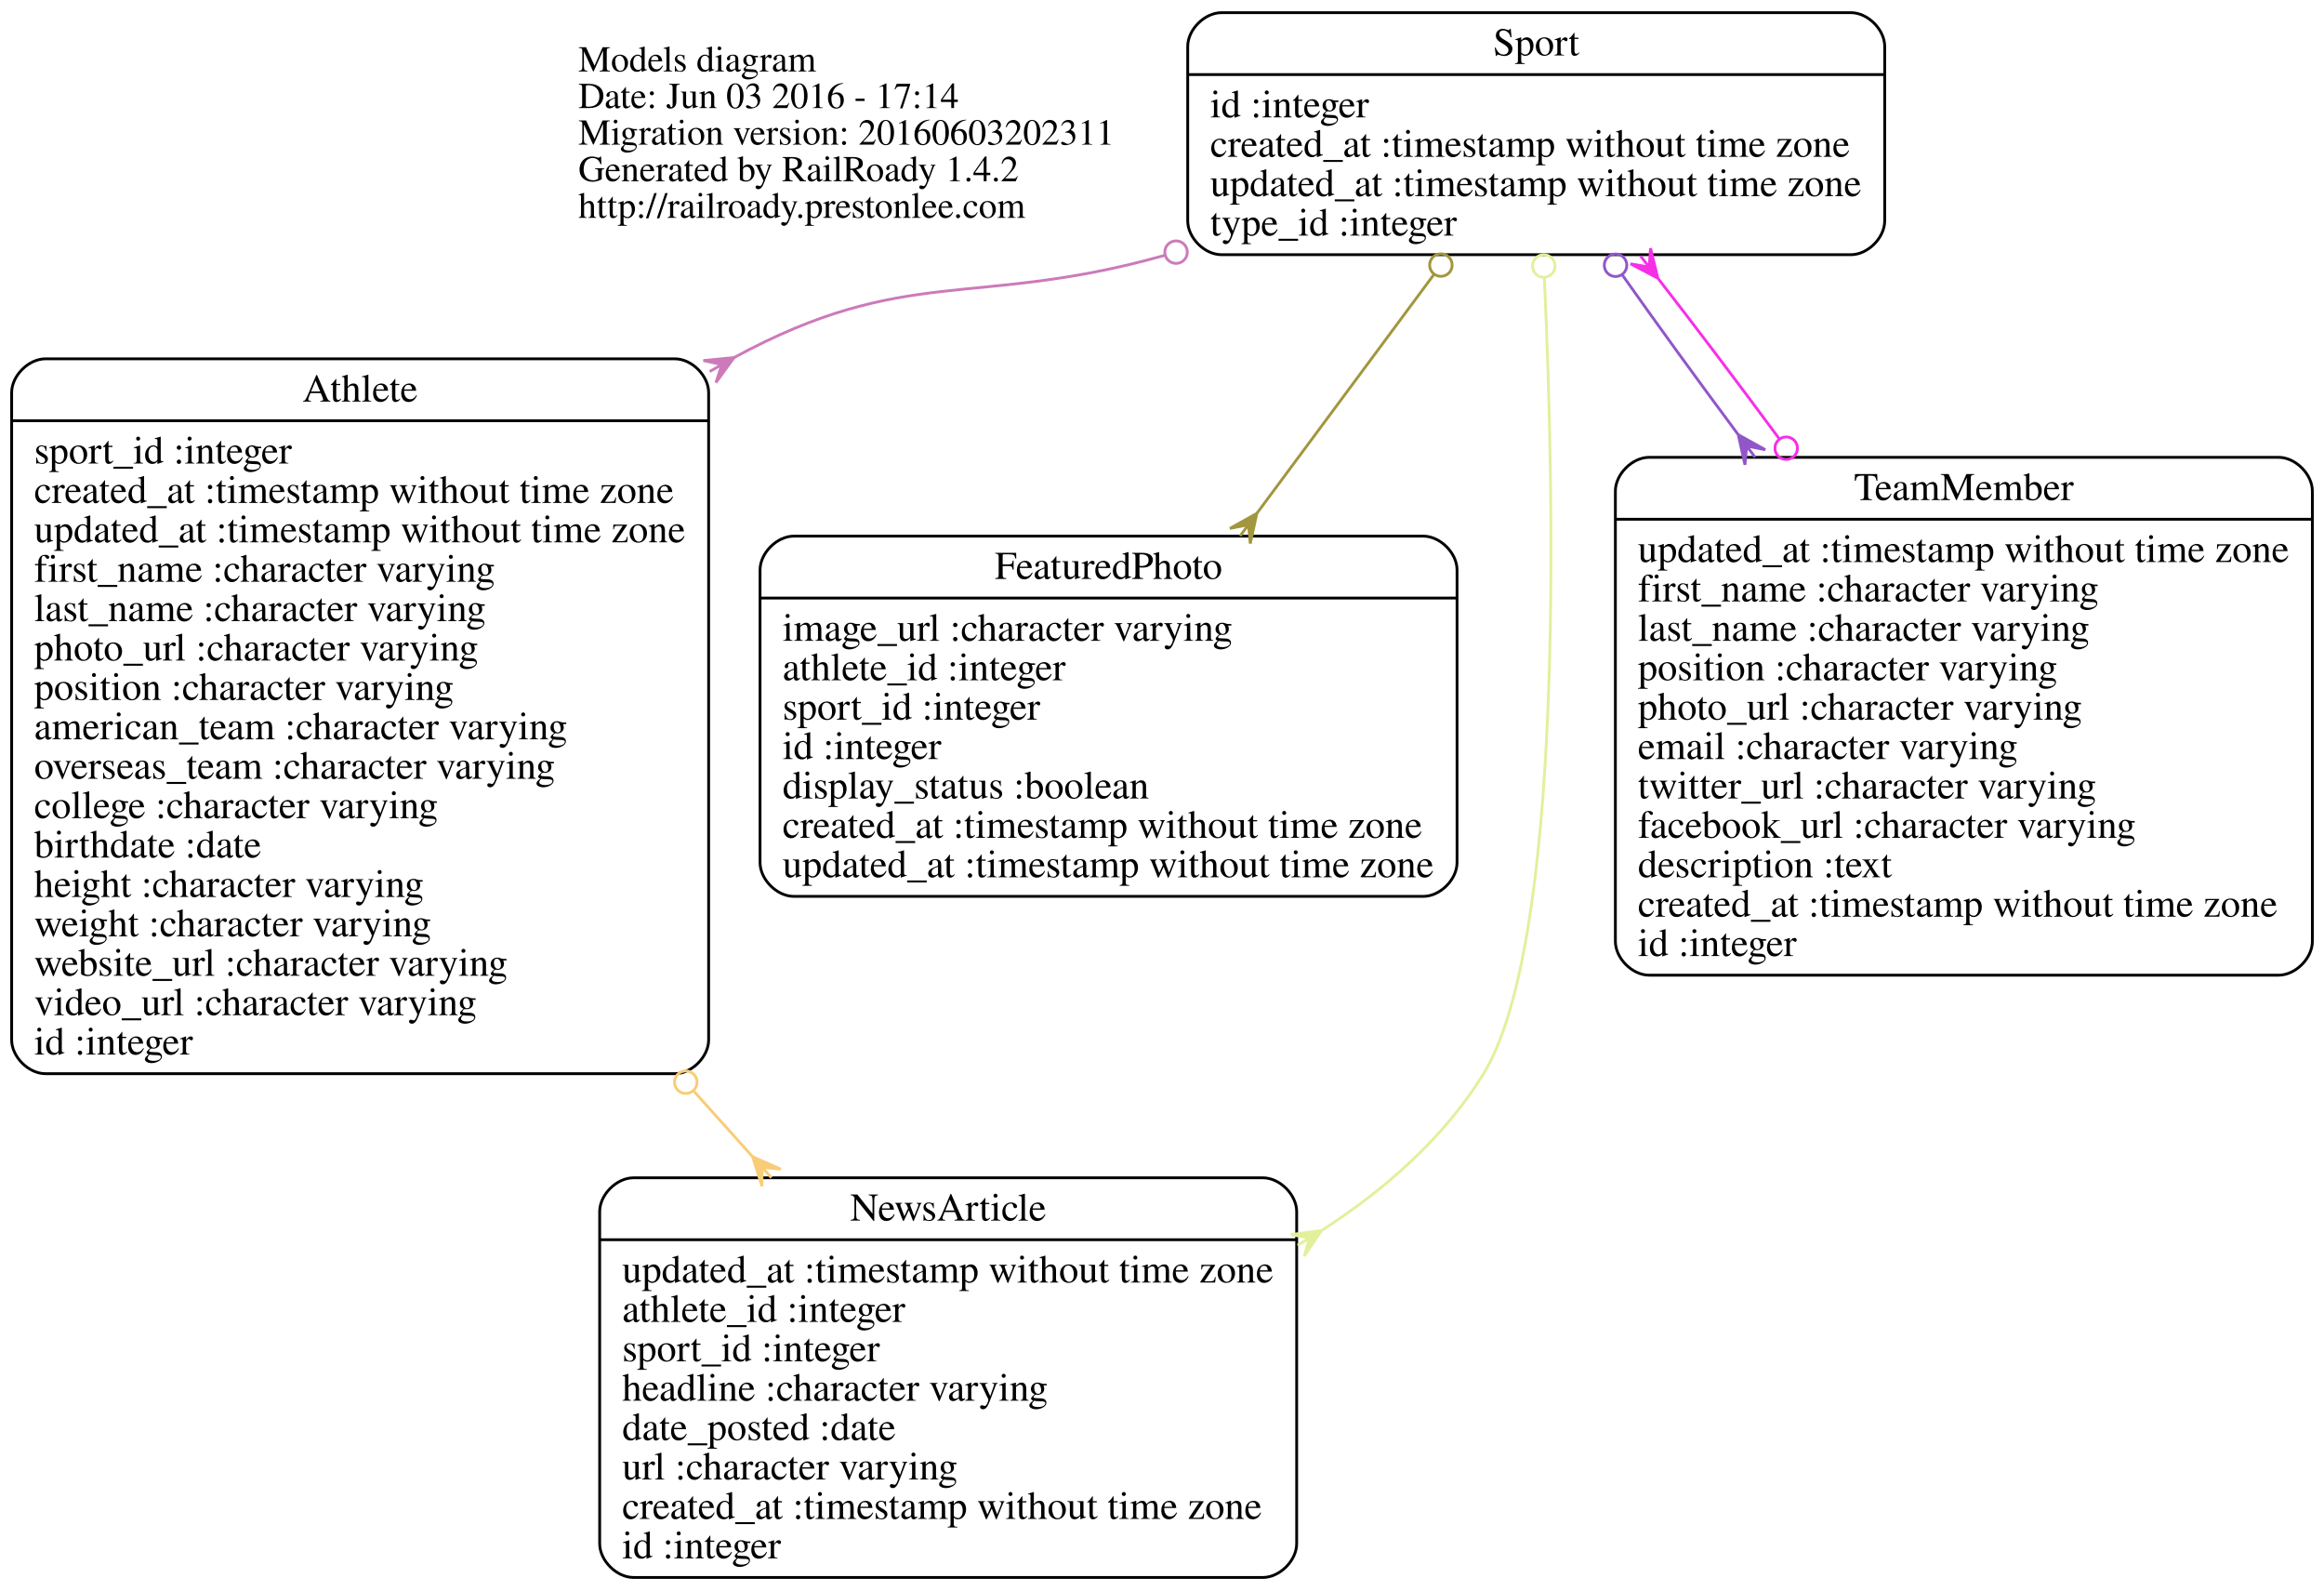
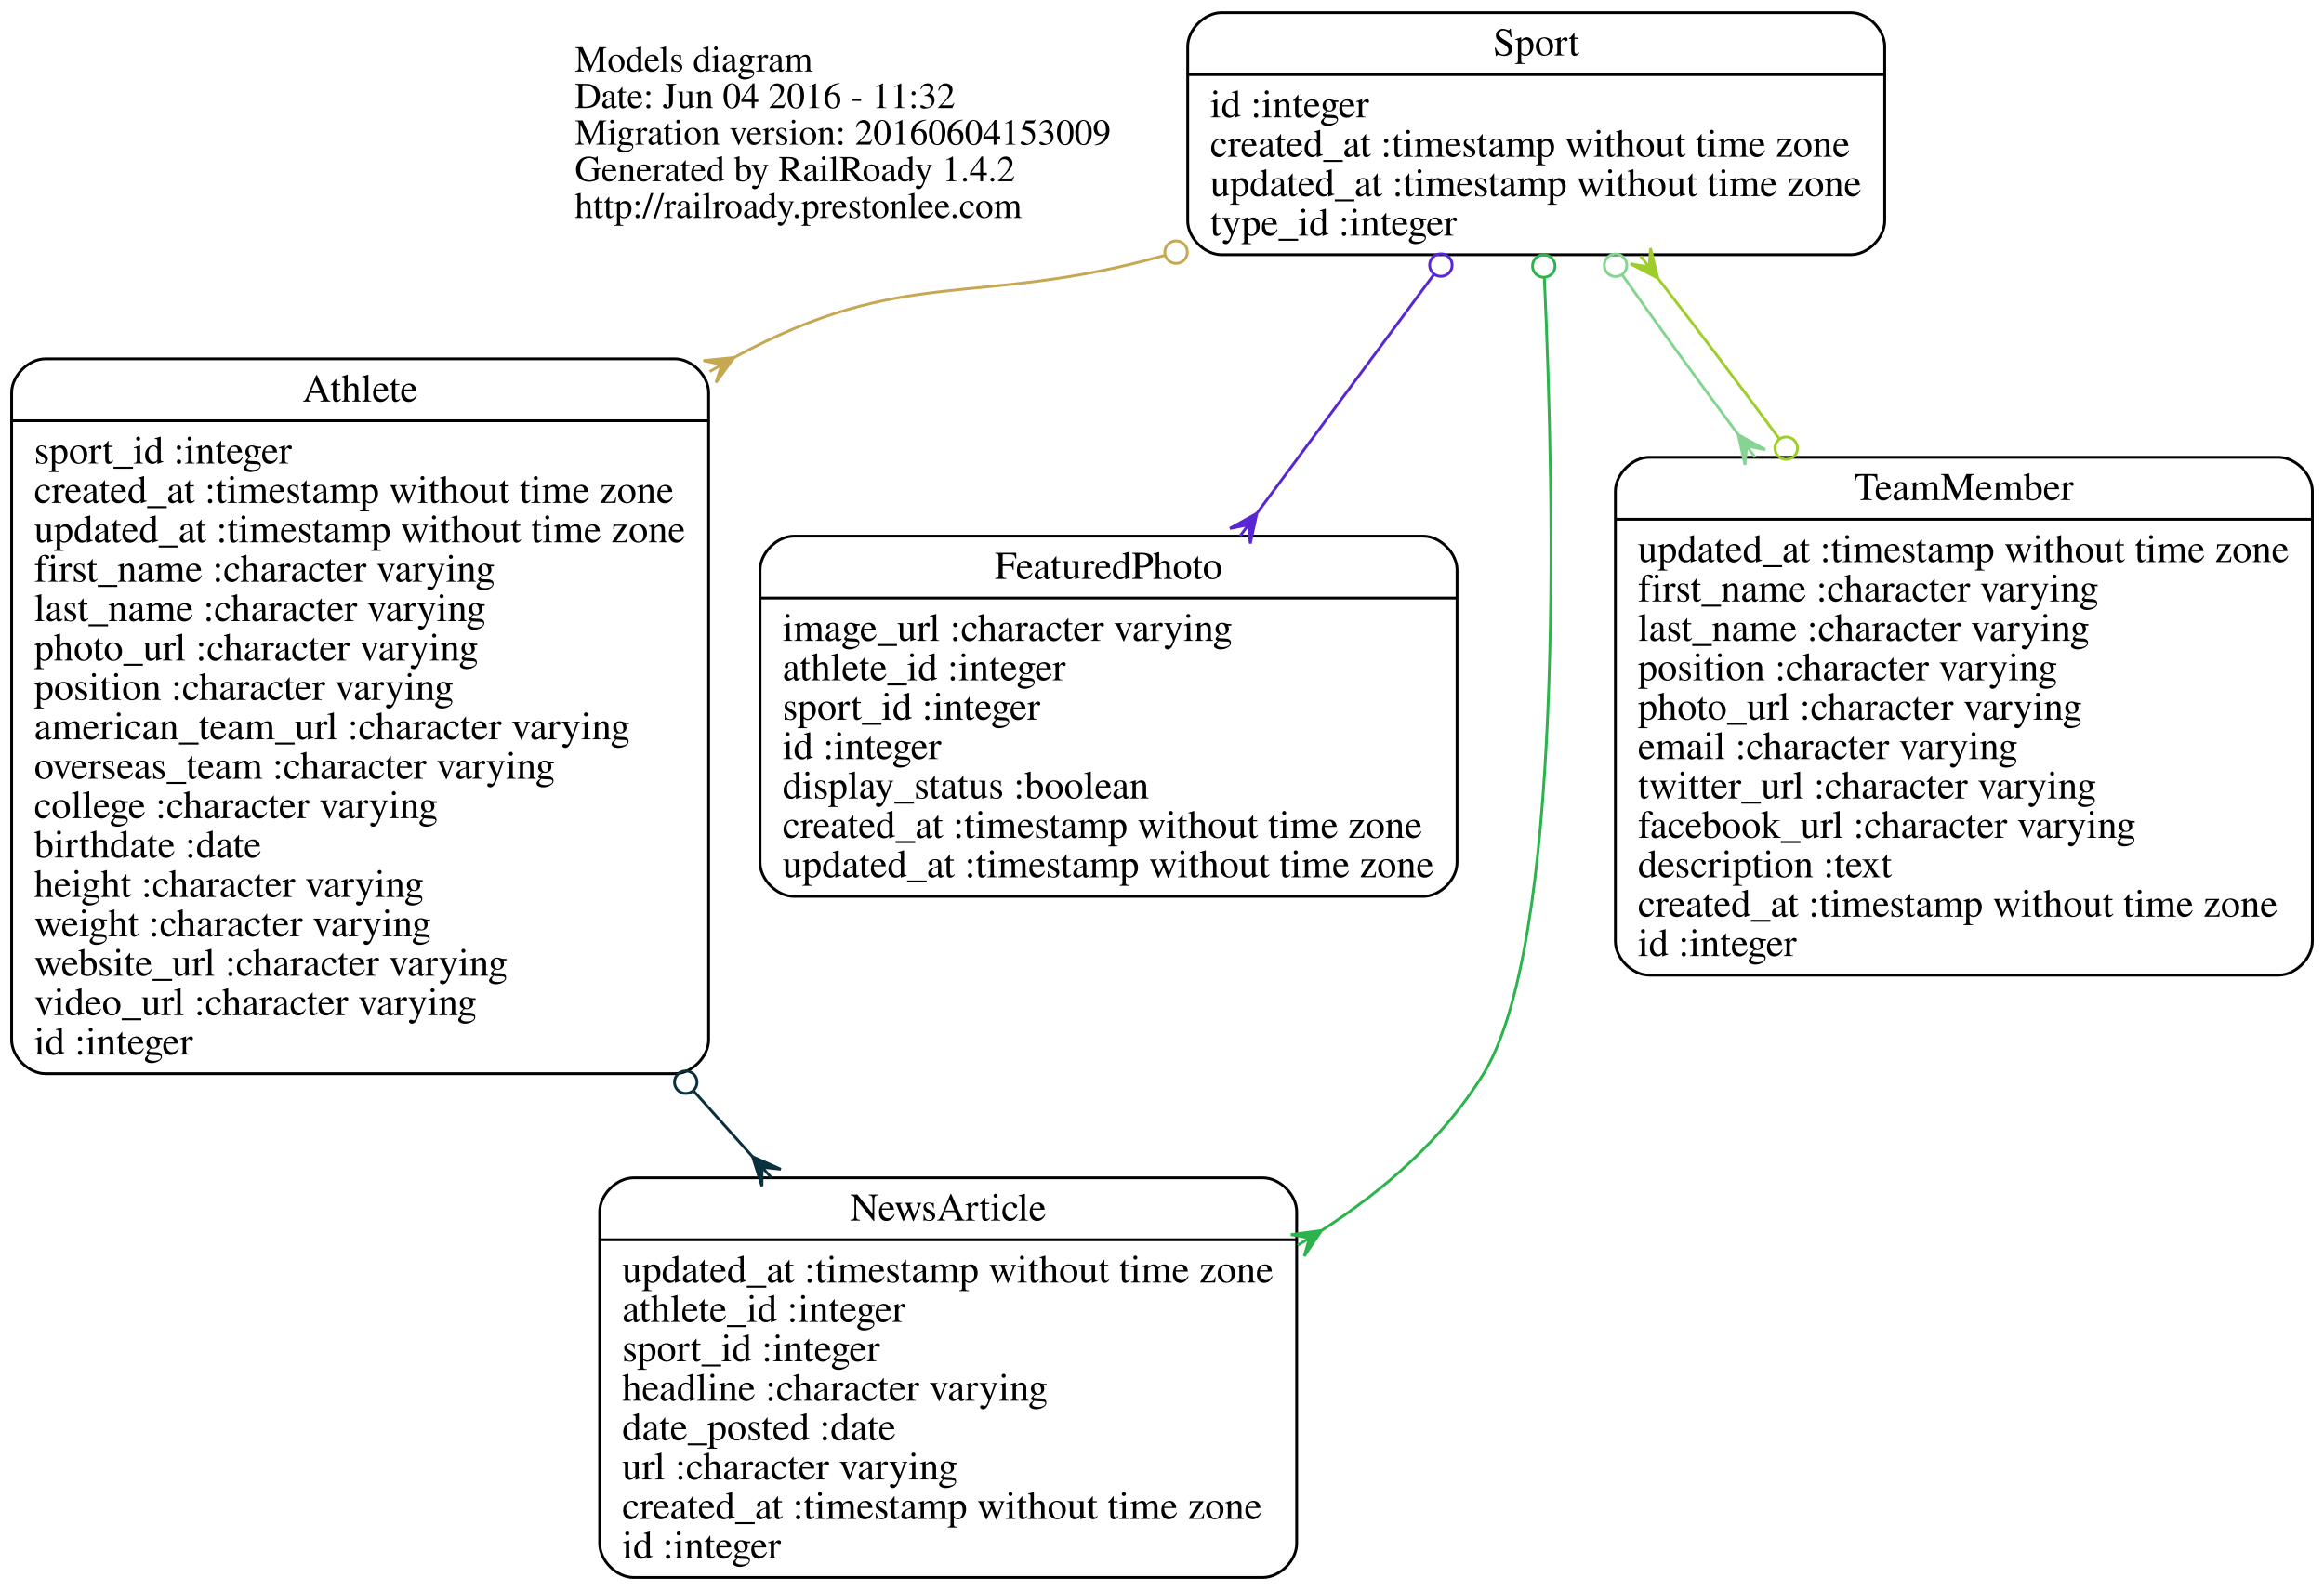
<svg xmlns="http://www.w3.org/2000/svg" width="826pt" height="565pt" viewBox="0.00 0.00 825.72 565.00">
  <g id="graph0" class="graph" transform="scale(1 1) rotate(0) translate(4 561)">
    <polygon fill="none" stroke="none" points="-4,4 -4,-561 821.725,-561 821.725,4 -4,4" />
    <g id="node1" class="node">
-       <text text-anchor="start" x="201.413" y="-535.6" font-family="Times,serif" font-size="13.00">Models diagram</text>
-       <text text-anchor="start" x="201.413" y="-522.6" font-family="Times,serif" font-size="13.00">Date: Jun 03 2016 - 17:14</text>
-       <text text-anchor="start" x="201.413" y="-509.6" font-family="Times,serif" font-size="13.00">Migration version: 20160603202311</text>
-       <text text-anchor="start" x="201.413" y="-496.6" font-family="Times,serif" font-size="13.00">Generated by RailRoady 1.4.2</text>
-       <text text-anchor="start" x="201.413" y="-483.6" font-family="Times,serif" font-size="13.00">http://railroady.prestonlee.com</text>
+       <text text-anchor="start" x="200.175" y="-535.6" font-family="Times,serif" font-size="13.00">Models diagram</text>
+       <text text-anchor="start" x="200.175" y="-522.6" font-family="Times,serif" font-size="13.00">Date: Jun 04 2016 - 11:32</text>
+       <text text-anchor="start" x="200.175" y="-509.6" font-family="Times,serif" font-size="13.00">Migration version: 20160604153009</text>
+       <text text-anchor="start" x="200.175" y="-496.6" font-family="Times,serif" font-size="13.00">Generated by RailRoady 1.4.2</text>
+       <text text-anchor="start" x="200.175" y="-483.6" font-family="Times,serif" font-size="13.00">http://railroady.prestonlee.com</text>
    </g>
    <g id="node2" class="node">
      <path fill="none" stroke="black" d="M12,-179.5C12,-179.5 235.725,-179.5 235.725,-179.5 241.725,-179.5 247.725,-185.5 247.725,-191.5 247.725,-191.5 247.725,-421.5 247.725,-421.5 247.725,-427.5 241.725,-433.5 235.725,-433.5 235.725,-433.5 12,-433.5 12,-433.5 6,-433.5 0,-427.5 0,-421.5 0,-421.5 0,-191.5 0,-191.5 0,-185.5 6,-179.5 12,-179.5" />
      <text text-anchor="middle" x="123.862" y="-418.3" font-family="Times,serif" font-size="14.00">Athlete</text>
      <polyline fill="none" stroke="black" points="0,-411.5 247.725,-411.5 " />
      <text text-anchor="start" x="8" y="-396.3" font-family="Times,serif" font-size="14.00">sport_id :integer</text>
      <text text-anchor="start" x="8" y="-382.3" font-family="Times,serif" font-size="14.00">created_at :timestamp without time zone</text>
      <text text-anchor="start" x="8" y="-368.3" font-family="Times,serif" font-size="14.00">updated_at :timestamp without time zone</text>
      <text text-anchor="start" x="8" y="-354.3" font-family="Times,serif" font-size="14.00">first_name :character varying</text>
      <text text-anchor="start" x="8" y="-340.3" font-family="Times,serif" font-size="14.00">last_name :character varying</text>
      <text text-anchor="start" x="8" y="-326.3" font-family="Times,serif" font-size="14.00">photo_url :character varying</text>
      <text text-anchor="start" x="8" y="-312.3" font-family="Times,serif" font-size="14.00">position :character varying</text>
-       <text text-anchor="start" x="8" y="-298.3" font-family="Times,serif" font-size="14.00">american_team :character varying</text>
+       <text text-anchor="start" x="8" y="-298.3" font-family="Times,serif" font-size="14.00">american_team_url :character varying</text>
      <text text-anchor="start" x="8" y="-284.3" font-family="Times,serif" font-size="14.00">overseas_team :character varying</text>
      <text text-anchor="start" x="8" y="-270.3" font-family="Times,serif" font-size="14.00">college :character varying</text>
      <text text-anchor="start" x="8" y="-256.3" font-family="Times,serif" font-size="14.00">birthdate :date</text>
      <text text-anchor="start" x="8" y="-242.3" font-family="Times,serif" font-size="14.00">height :character varying</text>
      <text text-anchor="start" x="8" y="-228.3" font-family="Times,serif" font-size="14.00">weight :character varying</text>
      <text text-anchor="start" x="8" y="-214.3" font-family="Times,serif" font-size="14.00">website_url :character varying</text>
      <text text-anchor="start" x="8" y="-200.3" font-family="Times,serif" font-size="14.00">video_url :character varying</text>
      <text text-anchor="start" x="8" y="-186.3" font-family="Times,serif" font-size="14.00">id :integer</text>
    </g>
    <g id="node4" class="node">
      <path fill="none" stroke="black" d="M221,-0.5C221,-0.5 444.725,-0.5 444.725,-0.5 450.725,-0.5 456.725,-6.5 456.725,-12.5 456.725,-12.5 456.725,-130.5 456.725,-130.5 456.725,-136.5 450.725,-142.5 444.725,-142.5 444.725,-142.5 221,-142.5 221,-142.5 215,-142.5 209,-136.5 209,-130.5 209,-130.5 209,-12.5 209,-12.5 209,-6.5 215,-0.5 221,-0.5" />
      <text text-anchor="middle" x="332.862" y="-127.3" font-family="Times,serif" font-size="14.00">NewsArticle</text>
      <polyline fill="none" stroke="black" points="209,-120.5 456.725,-120.5 " />
      <text text-anchor="start" x="217" y="-105.3" font-family="Times,serif" font-size="14.00">updated_at :timestamp without time zone</text>
      <text text-anchor="start" x="217" y="-91.3" font-family="Times,serif" font-size="14.00">athlete_id :integer</text>
      <text text-anchor="start" x="217" y="-77.3" font-family="Times,serif" font-size="14.00">sport_id :integer</text>
      <text text-anchor="start" x="217" y="-63.3" font-family="Times,serif" font-size="14.00">headline :character varying</text>
      <text text-anchor="start" x="217" y="-49.3" font-family="Times,serif" font-size="14.00">date_posted :date</text>
      <text text-anchor="start" x="217" y="-35.3" font-family="Times,serif" font-size="14.00">url :character varying</text>
      <text text-anchor="start" x="217" y="-21.3" font-family="Times,serif" font-size="14.00">created_at :timestamp without time zone</text>
      <text text-anchor="start" x="217" y="-7.3" font-family="Times,serif" font-size="14.00">id :integer</text>
    </g>
    <g id="edge1" class="edge">
-       <path fill="none" stroke="#f9cc77" d="M242.499,-173.24C249.577,-165.349 256.568,-157.556 263.337,-150.009" />
-       <ellipse fill="none" stroke="#f9cc77" cx="239.597" cy="-176.475" rx="4" ry="4" />
-       <polygon fill="#f9cc77" stroke="#f9cc77" points="263.35,-149.995 273.377,-145.556 266.688,-146.273 270.027,-142.551 270.027,-142.551 270.027,-142.551 266.688,-146.273 266.677,-139.546 263.35,-149.995 263.35,-149.995" />
+       <path fill="none" stroke="#09303c" d="M242.499,-173.24C249.577,-165.349 256.568,-157.556 263.337,-150.009" />
+       <ellipse fill="none" stroke="#09303c" cx="239.597" cy="-176.475" rx="4" ry="4" />
+       <polygon fill="#09303c" stroke="#09303c" points="263.35,-149.995 273.377,-145.556 266.688,-146.273 270.027,-142.551 270.027,-142.551 270.027,-142.551 266.688,-146.273 266.677,-139.546 263.35,-149.995 263.35,-149.995" />
    </g>
    <g id="node3" class="node">
      <path fill="none" stroke="black" d="M278,-242.5C278,-242.5 501.725,-242.5 501.725,-242.5 507.725,-242.5 513.725,-248.5 513.725,-254.5 513.725,-254.5 513.725,-358.5 513.725,-358.5 513.725,-364.5 507.725,-370.5 501.725,-370.5 501.725,-370.5 278,-370.5 278,-370.5 272,-370.5 266,-364.5 266,-358.5 266,-358.5 266,-254.5 266,-254.5 266,-248.5 272,-242.5 278,-242.5" />
      <text text-anchor="middle" x="389.862" y="-355.3" font-family="Times,serif" font-size="14.00">FeaturedPhoto</text>
      <polyline fill="none" stroke="black" points="266,-348.5 513.725,-348.5 " />
      <text text-anchor="start" x="274" y="-333.3" font-family="Times,serif" font-size="14.00">image_url :character varying</text>
      <text text-anchor="start" x="274" y="-319.3" font-family="Times,serif" font-size="14.00">athlete_id :integer</text>
      <text text-anchor="start" x="274" y="-305.3" font-family="Times,serif" font-size="14.00">sport_id :integer</text>
      <text text-anchor="start" x="274" y="-291.3" font-family="Times,serif" font-size="14.00">id :integer</text>
      <text text-anchor="start" x="274" y="-277.3" font-family="Times,serif" font-size="14.00">display_status :boolean</text>
      <text text-anchor="start" x="274" y="-263.3" font-family="Times,serif" font-size="14.00">created_at :timestamp without time zone</text>
      <text text-anchor="start" x="274" y="-249.3" font-family="Times,serif" font-size="14.00">updated_at :timestamp without time zone</text>
    </g>
    <g id="node5" class="node">
      <path fill="none" stroke="black" d="M430,-470.5C430,-470.5 653.725,-470.5 653.725,-470.5 659.725,-470.5 665.725,-476.5 665.725,-482.5 665.725,-482.5 665.725,-544.5 665.725,-544.5 665.725,-550.5 659.725,-556.5 653.725,-556.5 653.725,-556.5 430,-556.5 430,-556.5 424,-556.5 418,-550.5 418,-544.5 418,-544.5 418,-482.5 418,-482.5 418,-476.5 424,-470.5 430,-470.5" />
      <text text-anchor="middle" x="541.862" y="-541.3" font-family="Times,serif" font-size="14.00">Sport</text>
      <polyline fill="none" stroke="black" points="418,-534.5 665.725,-534.5 " />
      <text text-anchor="start" x="426" y="-519.3" font-family="Times,serif" font-size="14.00">id :integer</text>
      <text text-anchor="start" x="426" y="-505.3" font-family="Times,serif" font-size="14.00">created_at :timestamp without time zone</text>
      <text text-anchor="start" x="426" y="-491.3" font-family="Times,serif" font-size="14.00">updated_at :timestamp without time zone</text>
      <text text-anchor="start" x="426" y="-477.3" font-family="Times,serif" font-size="14.00">type_id :integer</text>
    </g>
    <g id="edge2" class="edge">
-       <path fill="none" stroke="#cc7aba" d="M409.959,-470.305C409.593,-470.203 409.227,-470.101 408.862,-470 341.97,-451.42 317.906,-467.068 256.862,-434 256.77,-433.95 256.678,-433.9 256.587,-433.85" />
-       <ellipse fill="none" stroke="#cc7aba" cx="413.858" cy="-471.407" rx="4" ry="4" />
-       <polygon fill="#cc7aba" stroke="#cc7aba" points="256.768,-433.955 250.33,-425.078 252.43,-431.468 248.092,-428.982 248.092,-428.982 248.092,-428.982 252.43,-431.468 245.855,-432.886 256.768,-433.955 256.768,-433.955" />
+       <path fill="none" stroke="#c6a853" d="M409.959,-470.305C409.593,-470.203 409.227,-470.101 408.862,-470 341.97,-451.42 317.906,-467.068 256.862,-434 256.77,-433.95 256.678,-433.9 256.587,-433.85" />
+       <ellipse fill="none" stroke="#c6a853" cx="413.858" cy="-471.407" rx="4" ry="4" />
+       <polygon fill="#c6a853" stroke="#c6a853" points="256.768,-433.955 250.33,-425.078 252.43,-431.468 248.092,-428.982 248.092,-428.982 248.092,-428.982 252.43,-431.468 245.855,-432.886 256.768,-433.955 256.768,-433.955" />
    </g>
    <g id="edge3" class="edge">
-       <path fill="none" stroke="#a2963e" d="M505.51,-463.472C486.712,-438.12 463.42,-406.707 442.677,-378.73" />
-       <ellipse fill="none" stroke="#a2963e" cx="507.985" cy="-466.811" rx="4" ry="4" />
-       <polygon fill="#a2963e" stroke="#a2963e" points="442.571,-378.588 440.23,-367.875 439.593,-374.571 436.615,-370.555 436.615,-370.555 436.615,-370.555 439.593,-374.571 433,-373.235 442.571,-378.588 442.571,-378.588" />
+       <path fill="none" stroke="#5827d3" d="M505.51,-463.472C486.712,-438.12 463.42,-406.707 442.677,-378.73" />
+       <ellipse fill="none" stroke="#5827d3" cx="507.985" cy="-466.811" rx="4" ry="4" />
+       <polygon fill="#5827d3" stroke="#5827d3" points="442.571,-378.588 440.23,-367.875 439.593,-374.571 436.615,-370.555 436.615,-370.555 436.615,-370.555 439.593,-374.571 433,-373.235 442.571,-378.588 442.571,-378.588" />
    </g>
    <g id="edge4" class="edge">
-       <path fill="none" stroke="#e2f09c" d="M544.751,-462.367C548.501,-381.057 551.529,-224.887 522.862,-179 508.827,-156.534 488.247,-138.389 465.753,-123.882" />
-       <ellipse fill="none" stroke="#e2f09c" cx="544.555" cy="-466.476" rx="4" ry="4" />
-       <polygon fill="#e2f09c" stroke="#e2f09c" points="465.554,-123.759 459.416,-114.672 461.301,-121.129 457.049,-118.499 457.049,-118.499 457.049,-118.499 461.301,-121.129 454.682,-122.326 465.554,-123.759 465.554,-123.759" />
+       <path fill="none" stroke="#2cb34c" d="M544.751,-462.367C548.501,-381.057 551.529,-224.887 522.862,-179 508.827,-156.534 488.247,-138.389 465.753,-123.882" />
+       <ellipse fill="none" stroke="#2cb34c" cx="544.555" cy="-466.476" rx="4" ry="4" />
+       <polygon fill="#2cb34c" stroke="#2cb34c" points="465.554,-123.759 459.416,-114.672 461.301,-121.129 457.049,-118.499 457.049,-118.499 457.049,-118.499 461.301,-121.129 454.682,-122.326 465.554,-123.759 465.554,-123.759" />
    </g>
    <g id="node6" class="node">
      <path fill="none" stroke="black" d="M582,-214.5C582,-214.5 805.725,-214.5 805.725,-214.5 811.725,-214.5 817.725,-220.5 817.725,-226.5 817.725,-226.5 817.725,-386.5 817.725,-386.5 817.725,-392.5 811.725,-398.5 805.725,-398.5 805.725,-398.5 582,-398.5 582,-398.5 576,-398.5 570,-392.5 570,-386.5 570,-386.5 570,-226.5 570,-226.5 570,-220.5 576,-214.5 582,-214.5" />
      <text text-anchor="middle" x="693.862" y="-383.3" font-family="Times,serif" font-size="14.00">TeamMember</text>
      <polyline fill="none" stroke="black" points="570,-376.5 817.725,-376.5 " />
      <text text-anchor="start" x="578" y="-361.3" font-family="Times,serif" font-size="14.00">updated_at :timestamp without time zone</text>
      <text text-anchor="start" x="578" y="-347.3" font-family="Times,serif" font-size="14.00">first_name :character varying</text>
      <text text-anchor="start" x="578" y="-333.3" font-family="Times,serif" font-size="14.00">last_name :character varying</text>
      <text text-anchor="start" x="578" y="-319.3" font-family="Times,serif" font-size="14.00">position :character varying</text>
      <text text-anchor="start" x="578" y="-305.3" font-family="Times,serif" font-size="14.00">photo_url :character varying</text>
      <text text-anchor="start" x="578" y="-291.3" font-family="Times,serif" font-size="14.00">email :character varying</text>
      <text text-anchor="start" x="578" y="-277.3" font-family="Times,serif" font-size="14.00">twitter_url :character varying</text>
      <text text-anchor="start" x="578" y="-263.3" font-family="Times,serif" font-size="14.00">facebook_url :character varying</text>
      <text text-anchor="start" x="578" y="-249.3" font-family="Times,serif" font-size="14.00">description :text</text>
      <text text-anchor="start" x="578" y="-235.3" font-family="Times,serif" font-size="14.00">created_at :timestamp without time zone</text>
      <text text-anchor="start" x="578" y="-221.3" font-family="Times,serif" font-size="14.00">id :integer</text>
    </g>
    <g id="edge5" class="edge">
-       <path fill="none" stroke="#9156c8" d="M572.484,-463.294C584.543,-446.185 598.968,-426.332 613.604,-406.644" />
-       <ellipse fill="none" stroke="#9156c8" cx="570.061" cy="-466.749" rx="4" ry="4" />
-       <polygon fill="#9156c8" stroke="#9156c8" points="613.681,-406.54 623.267,-401.214 616.67,-402.532 619.659,-398.523 619.659,-398.523 619.659,-398.523 616.67,-402.532 616.052,-395.833 613.681,-406.54 613.681,-406.54" />
+       <path fill="none" stroke="#85d492" d="M572.484,-463.294C584.543,-446.185 598.968,-426.332 613.604,-406.644" />
+       <ellipse fill="none" stroke="#85d492" cx="570.061" cy="-466.749" rx="4" ry="4" />
+       <polygon fill="#85d492" stroke="#85d492" points="613.681,-406.54 623.267,-401.214 616.67,-402.532 619.659,-398.523 619.659,-398.523 619.659,-398.523 616.67,-402.532 616.052,-395.833 613.681,-406.54 613.681,-406.54" />
    </g>
    <g id="edge6" class="edge">
-       <path fill="none" stroke="#f62fe7" d="M628.177,-405.183C613.643,-424.859 598.6,-444.772 585.205,-462.014" />
-       <ellipse fill="none" stroke="#f62fe7" cx="630.711" cy="-401.744" rx="4" ry="4" />
-       <polygon fill="#f62fe7" stroke="#f62fe7" points="585.105,-462.142 575.403,-467.254 582.027,-466.083 578.95,-470.024 578.95,-470.024 578.95,-470.024 582.027,-466.083 582.496,-472.794 585.105,-462.142 585.105,-462.142" />
+       <path fill="none" stroke="#9ece2b" d="M628.177,-405.183C613.643,-424.859 598.6,-444.772 585.205,-462.014" />
+       <ellipse fill="none" stroke="#9ece2b" cx="630.711" cy="-401.744" rx="4" ry="4" />
+       <polygon fill="#9ece2b" stroke="#9ece2b" points="585.105,-462.142 575.403,-467.254 582.027,-466.083 578.95,-470.024 578.95,-470.024 578.95,-470.024 582.027,-466.083 582.496,-472.794 585.105,-462.142 585.105,-462.142" />
    </g>
  </g>
</svg>
